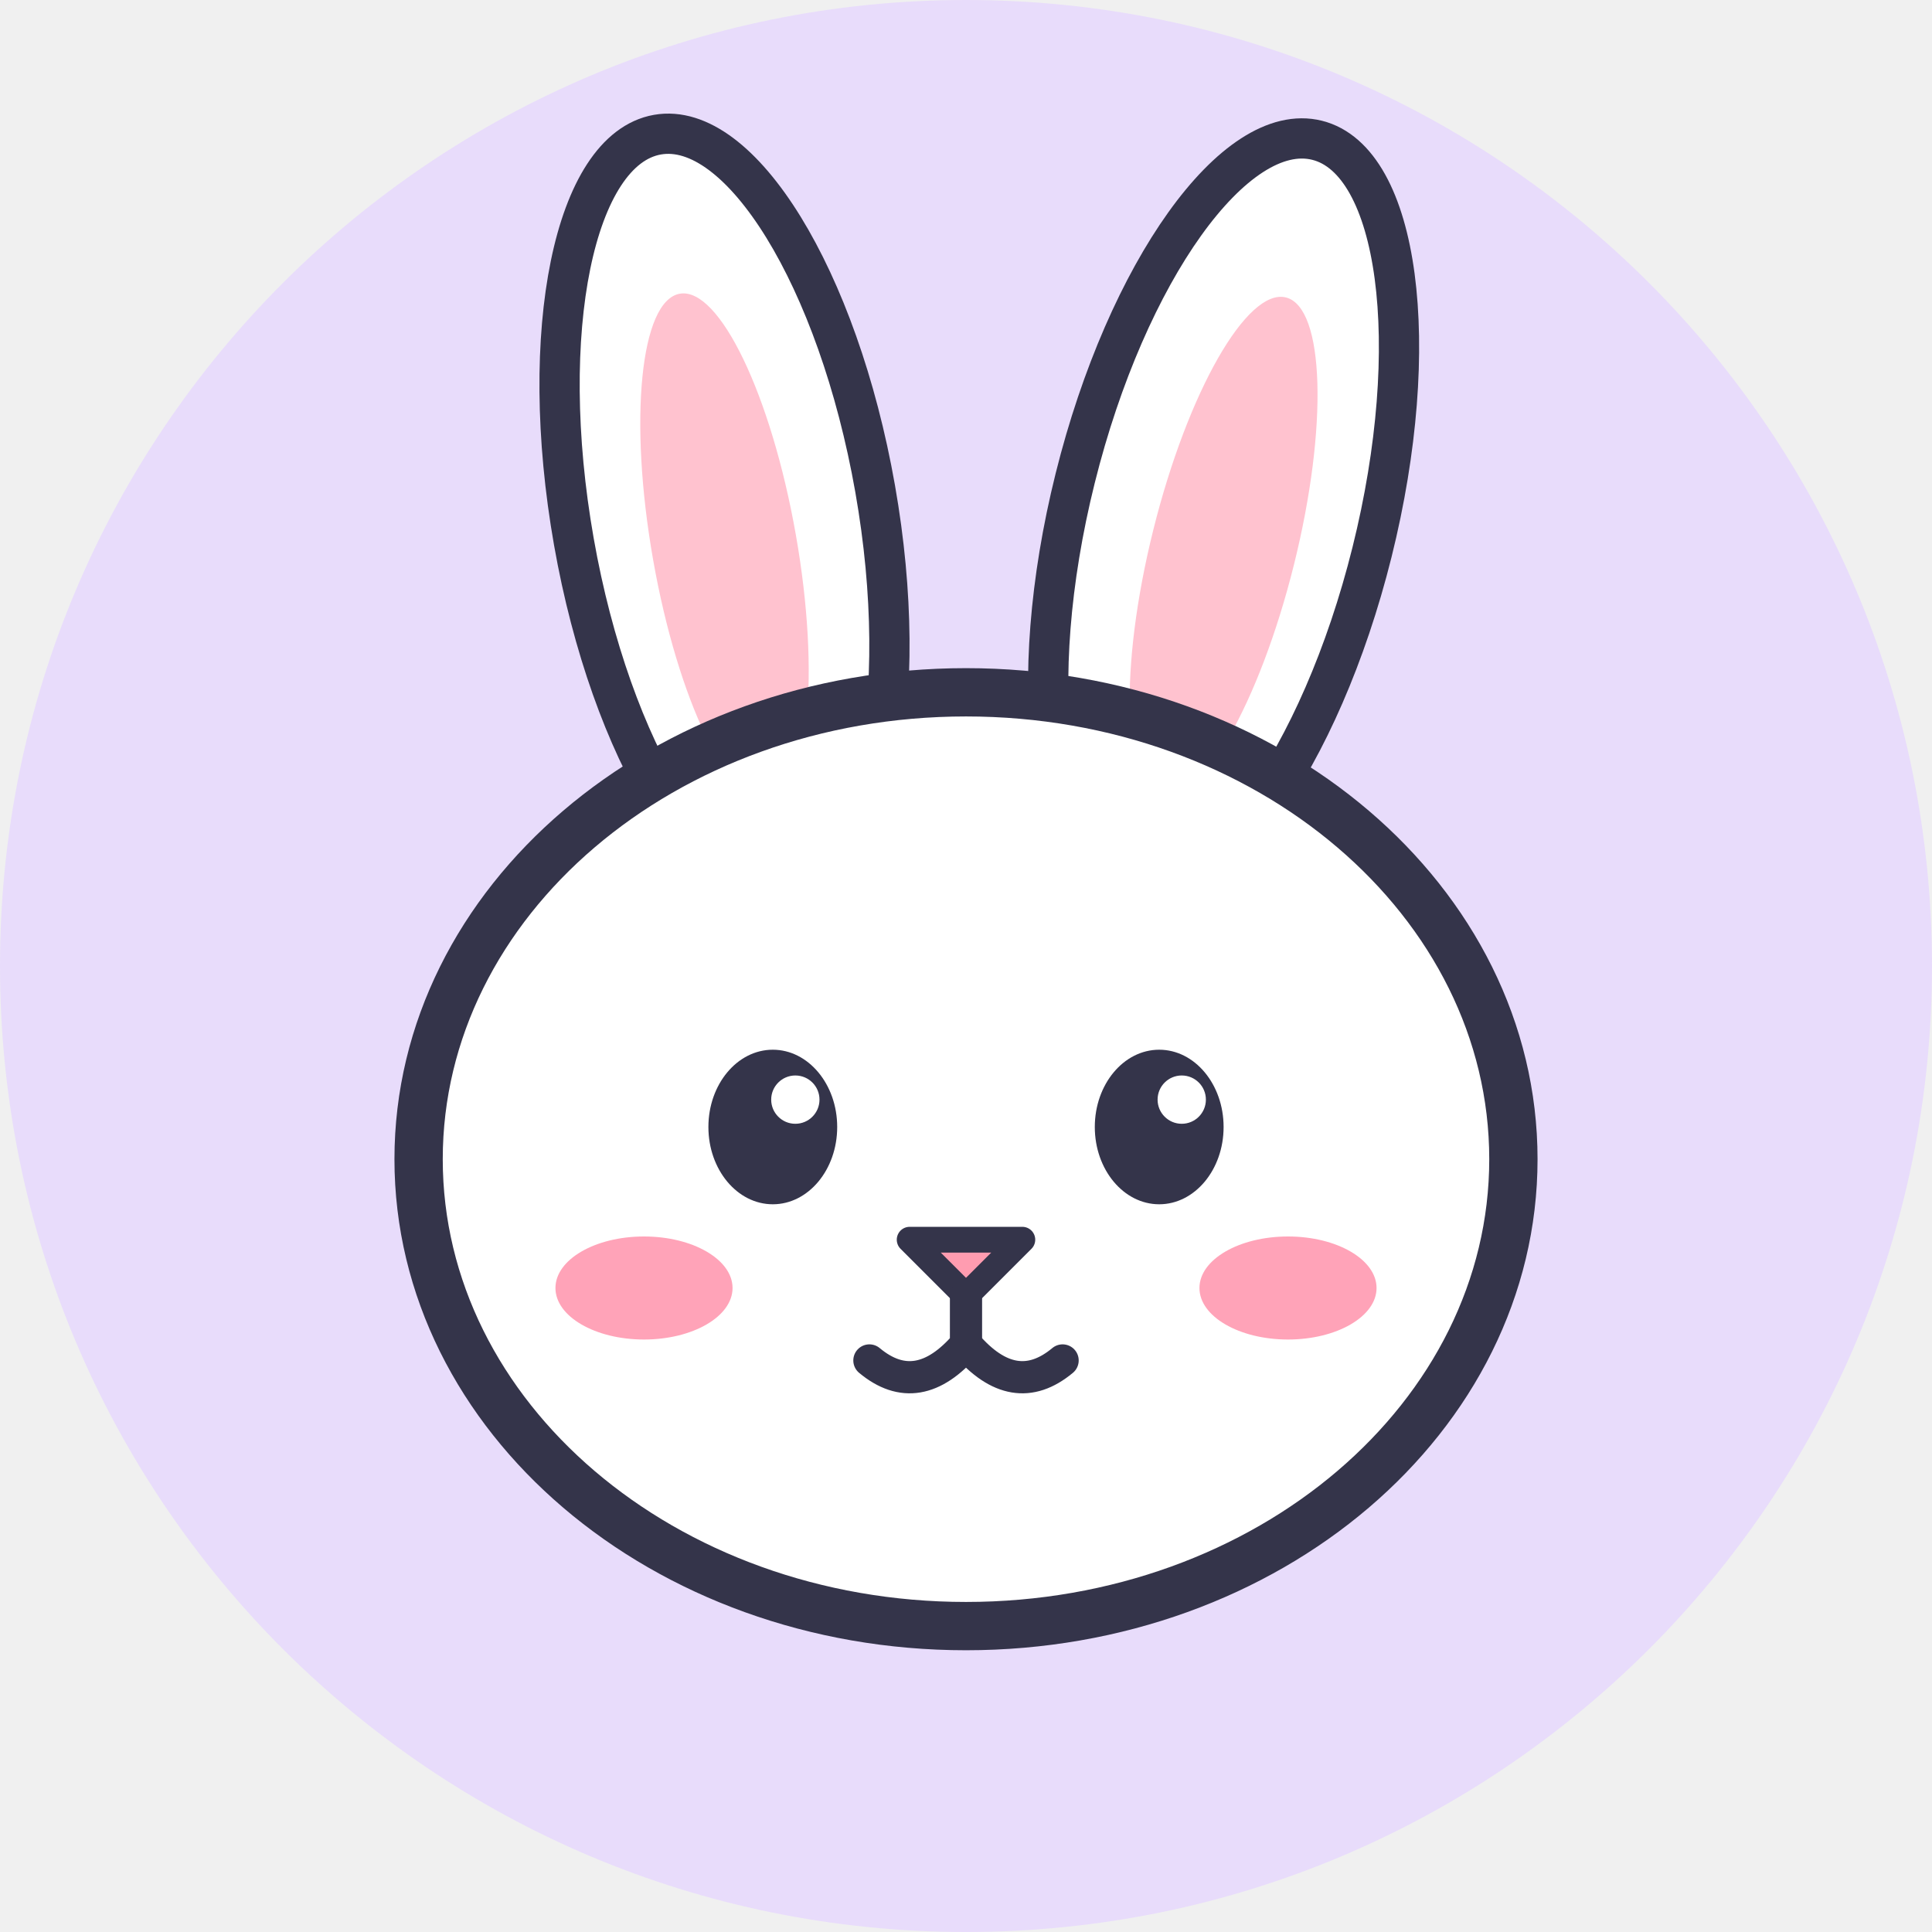
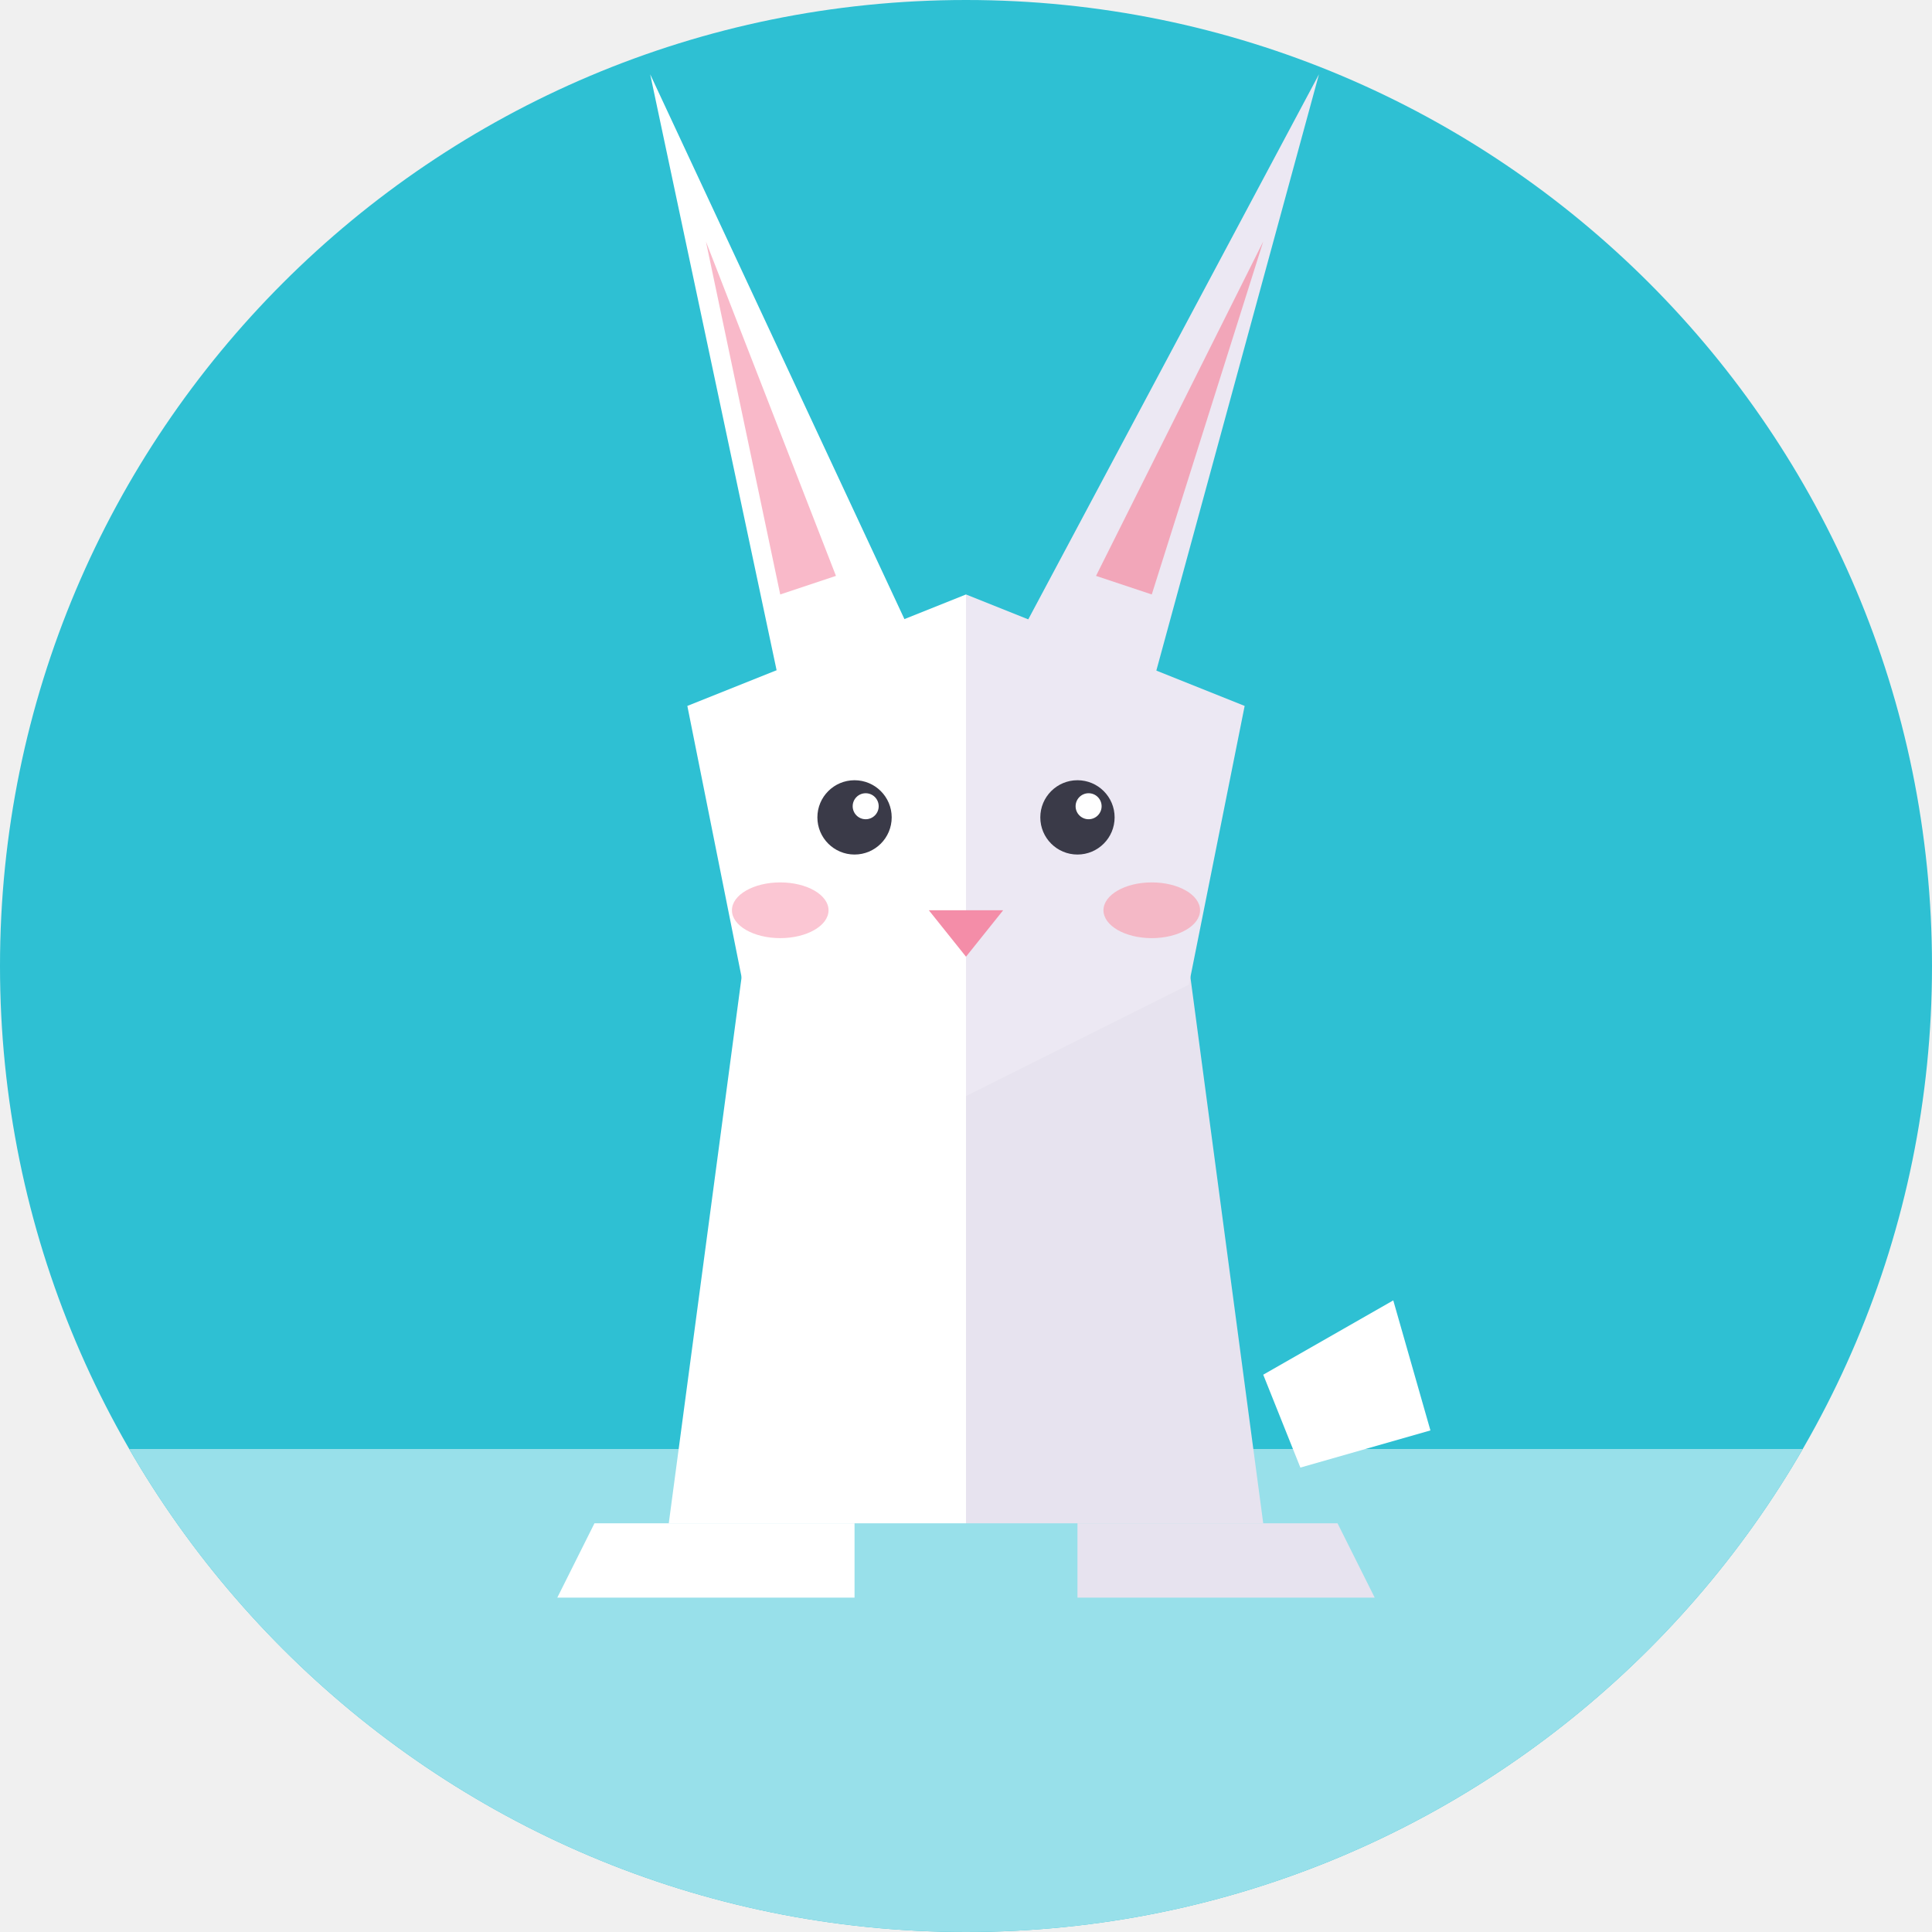
- <svg xmlns="http://www.w3.org/2000/svg" viewBox="0 0 120 120">
+ <svg xmlns="http://www.w3.org/2000/svg" viewBox="8 10 104 104">
  <defs>
    <clipPath id="c">
-       <circle cx="60" cy="60" r="60" />
+       <circle cx="60" cy="62" r="52" />
    </clipPath>
  </defs>
-   <g clip-path="url(#c)">
-     <circle cx="60" cy="60" r="60" fill="#E8DCFB" />
-     <g stroke="#34344A" stroke-width="2.5" stroke-linejoin="round" stroke-linecap="round">
-       <ellipse cx="45" cy="32" rx="9.5" ry="24" transform="rotate(-10 45 32)" fill="#FFFFFF" />
-       <ellipse cx="76" cy="32" rx="9.5" ry="24" transform="rotate(14 76 32)" fill="#FFFFFF" />
-     </g>
-     <ellipse cx="45" cy="34" rx="4.5" ry="16" transform="rotate(-10 45 34)" fill="#FFC2CF" />
-     <ellipse cx="76" cy="34" rx="4.5" ry="16" transform="rotate(14 76 34)" fill="#FFC2CF" />
-     <ellipse cx="60" cy="72" rx="34" ry="29" fill="#FFFFFF" stroke="#34344A" stroke-width="3" />
-     <ellipse cx="48" cy="70" rx="4" ry="4.8" fill="#34344A" />
-     <ellipse cx="72" cy="70" rx="4" ry="4.8" fill="#34344A" />
-     <circle cx="49.4" cy="68.3" r="1.5" fill="#FFFFFF" />
-     <circle cx="73.4" cy="68.3" r="1.5" fill="#FFFFFF" />
-     <ellipse cx="40" cy="80" rx="5.5" ry="3.2" fill="#FFA3B8" />
-     <ellipse cx="80" cy="80" rx="5.5" ry="3.2" fill="#FFA3B8" />
-     <path d="M56.5 77 H63.5 L60 80.5 Z" fill="#FF9CB0" stroke="#34344A" stroke-width="1.6" stroke-linejoin="round" />
-     <path d="M60 80.5 V83.5 M60 83.5 Q57 87 54 84.5 M60 83.5 Q63 87 66 84.5" fill="none" stroke="#34344A" stroke-width="2" stroke-linecap="round" />
+   <g clip-path="url(#c)" stroke-linejoin="round">
+     <rect width="120" height="120" fill="#2EC0D3" />
+     <path d="M0 88 H120 V120 H0 Z" fill="#98E0EA" />
+     <polygon points="76,84 83,80 85,87 78,89" fill="#FFFFFF" />
+     <polygon points="44,92 60,92 60,62 48,62" fill="#FFFFFF" />
+     <polygon points="60,92 76,92 72,62 60,62" fill="#E7E3EF" />
+     <polygon points="40,92 38,96 54,96 54,92" fill="#FFFFFF" />
+     <polygon points="66,92 66,96 82,96 80,92" fill="#E7E3EF" />
+     <polygon points="50,47 43,14 57,44" fill="#FFFFFF" />
+     <polygon points="50,42 46,23 53,41" fill="#F9B9C9" />
+     <polygon points="70,47 79,14 63,44" fill="#ECE8F3" />
+     <polygon points="70,42 76,23 67,41" fill="#F2A6B9" />
+     <polygon points="45,48 60,42 60,69 48,63" fill="#FFFFFF" />
+     <polygon points="60,42 75,48 72,63 60,69" fill="#ECE8F3" />
+     <circle cx="54" cy="54" r="2" fill="#3A3A48" />
+     <circle cx="66" cy="54" r="2" fill="#3A3A48" />
+     <circle cx="54.6" cy="53.4" r="0.7" fill="#FFFFFF" />
+     <circle cx="66.6" cy="53.4" r="0.7" fill="#FFFFFF" />
+     <ellipse cx="50" cy="59" rx="2.6" ry="1.5" fill="#FBC6D3" />
+     <ellipse cx="70" cy="59" rx="2.6" ry="1.5" fill="#F4B8C6" />
+     <polygon points="58,59 62,59 60,61.5" fill="#F48DA8" />
  </g>
</svg>
